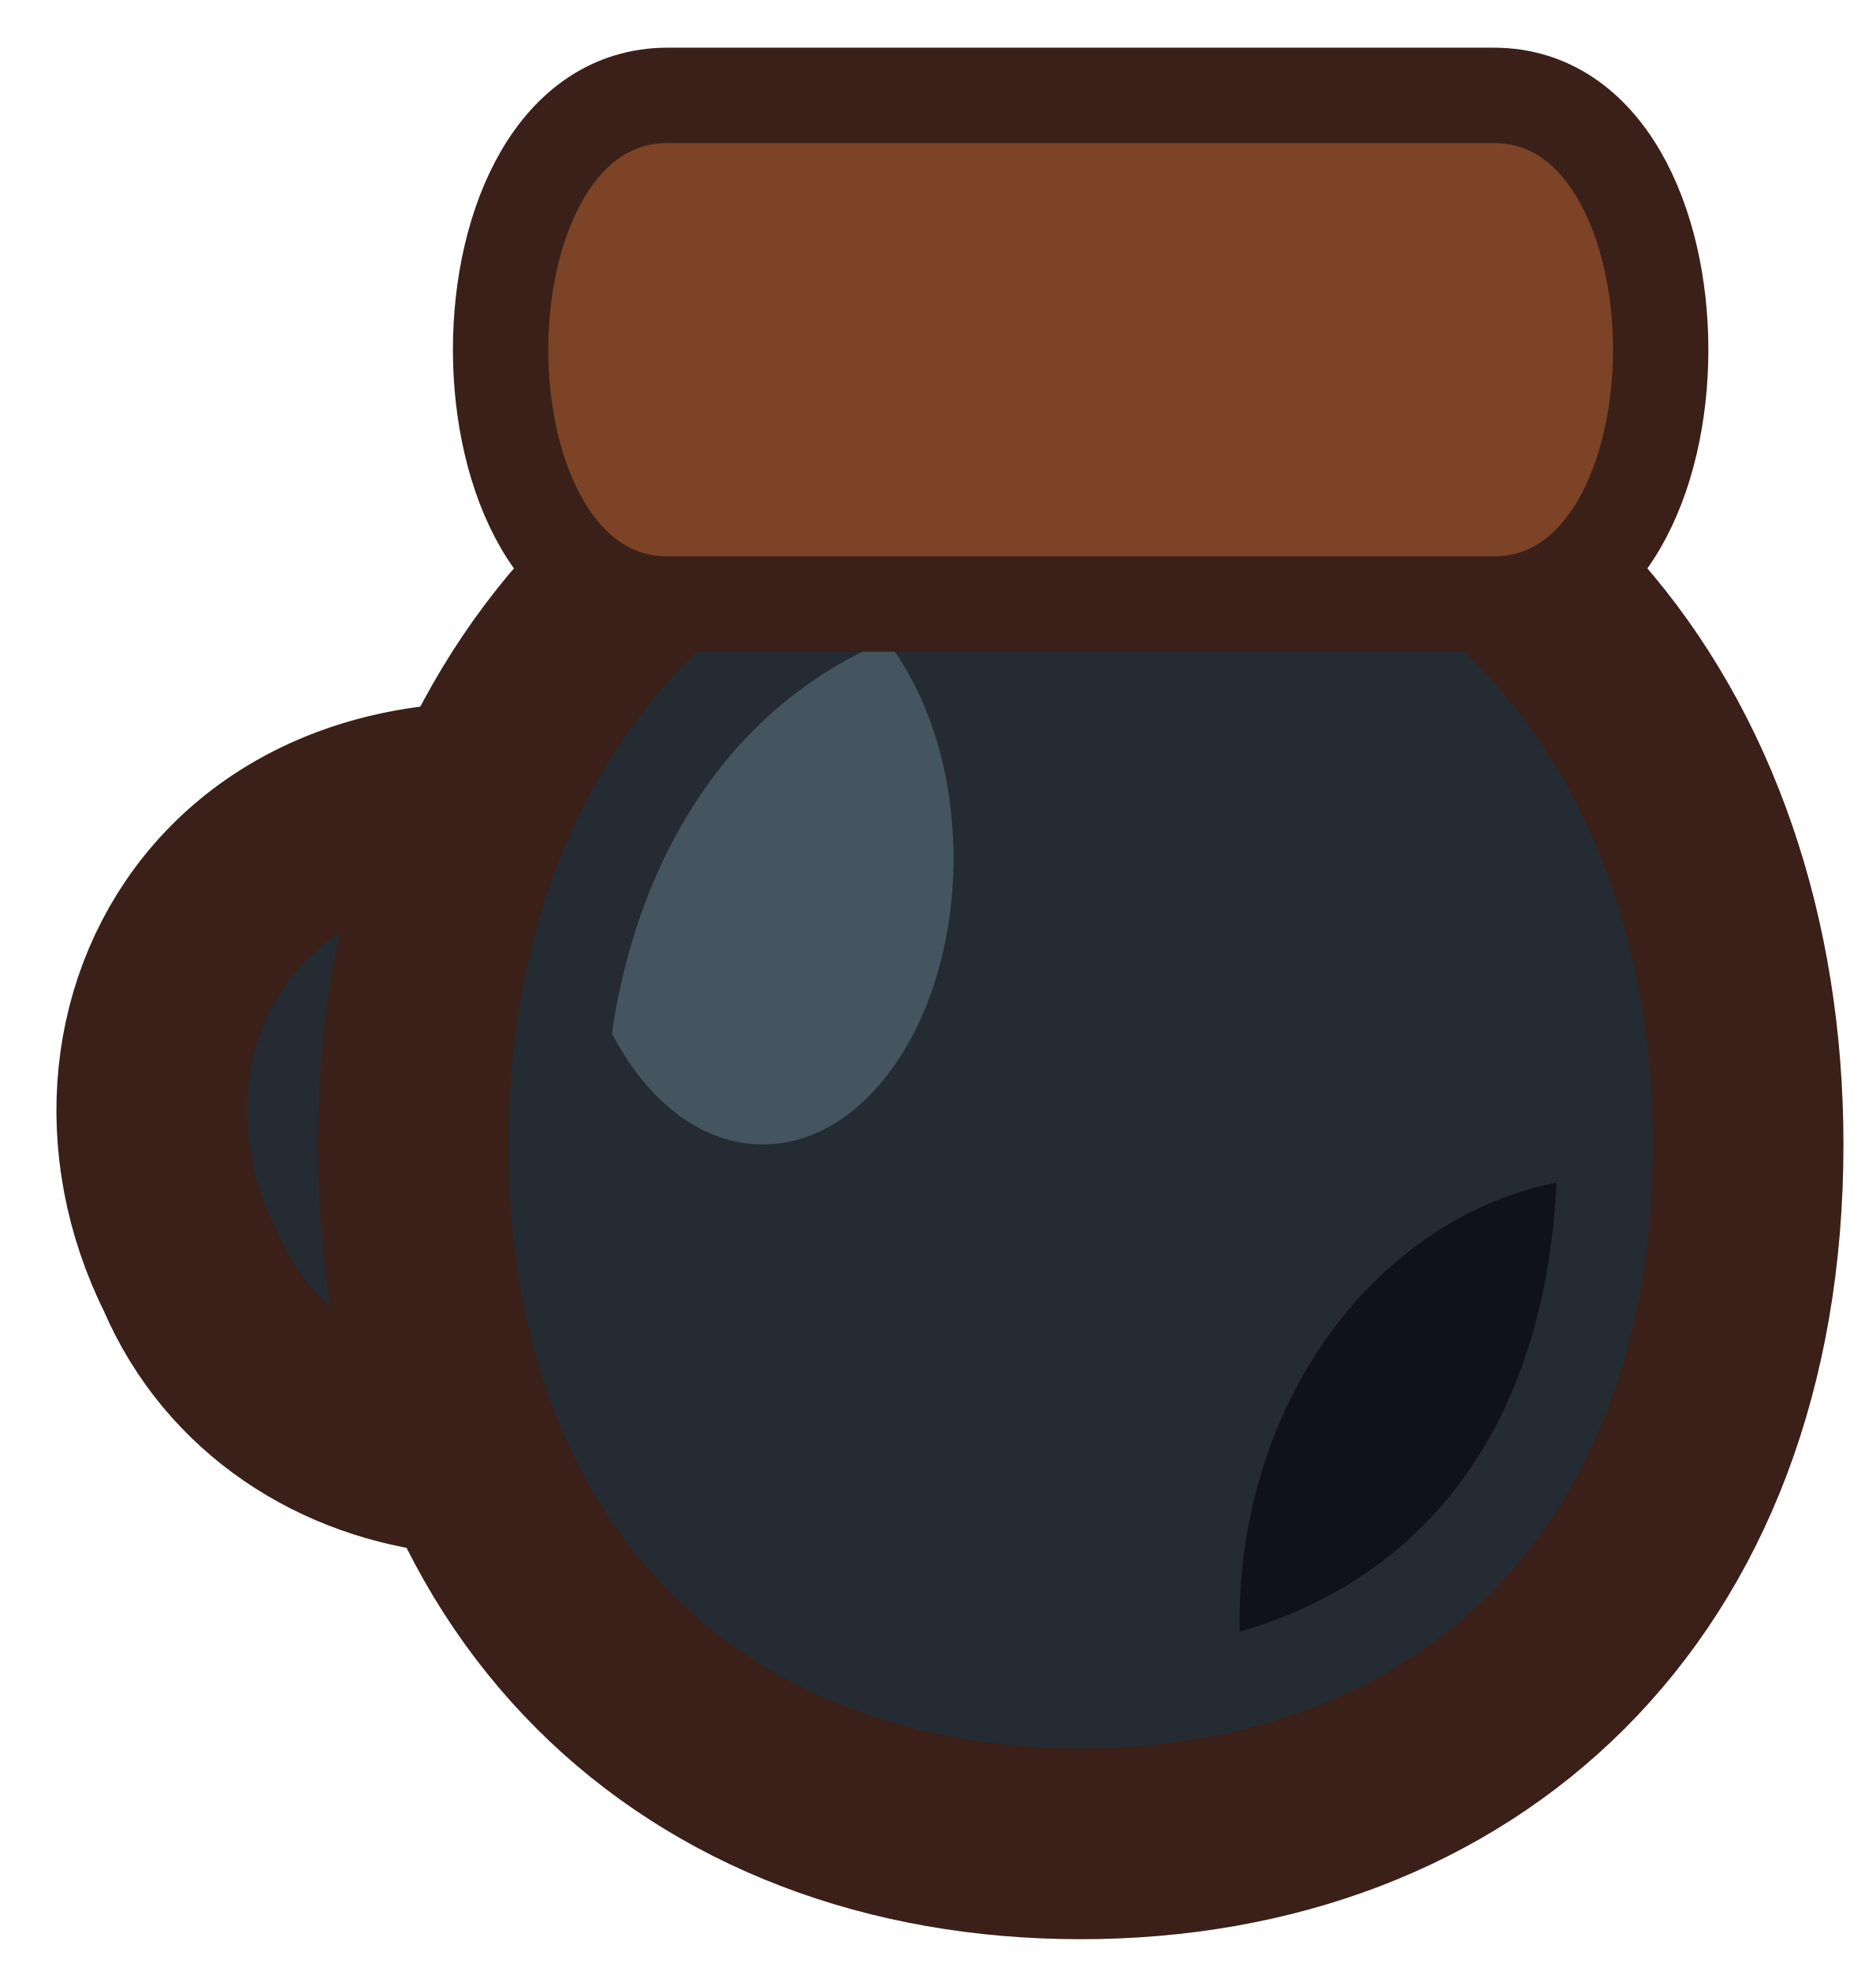
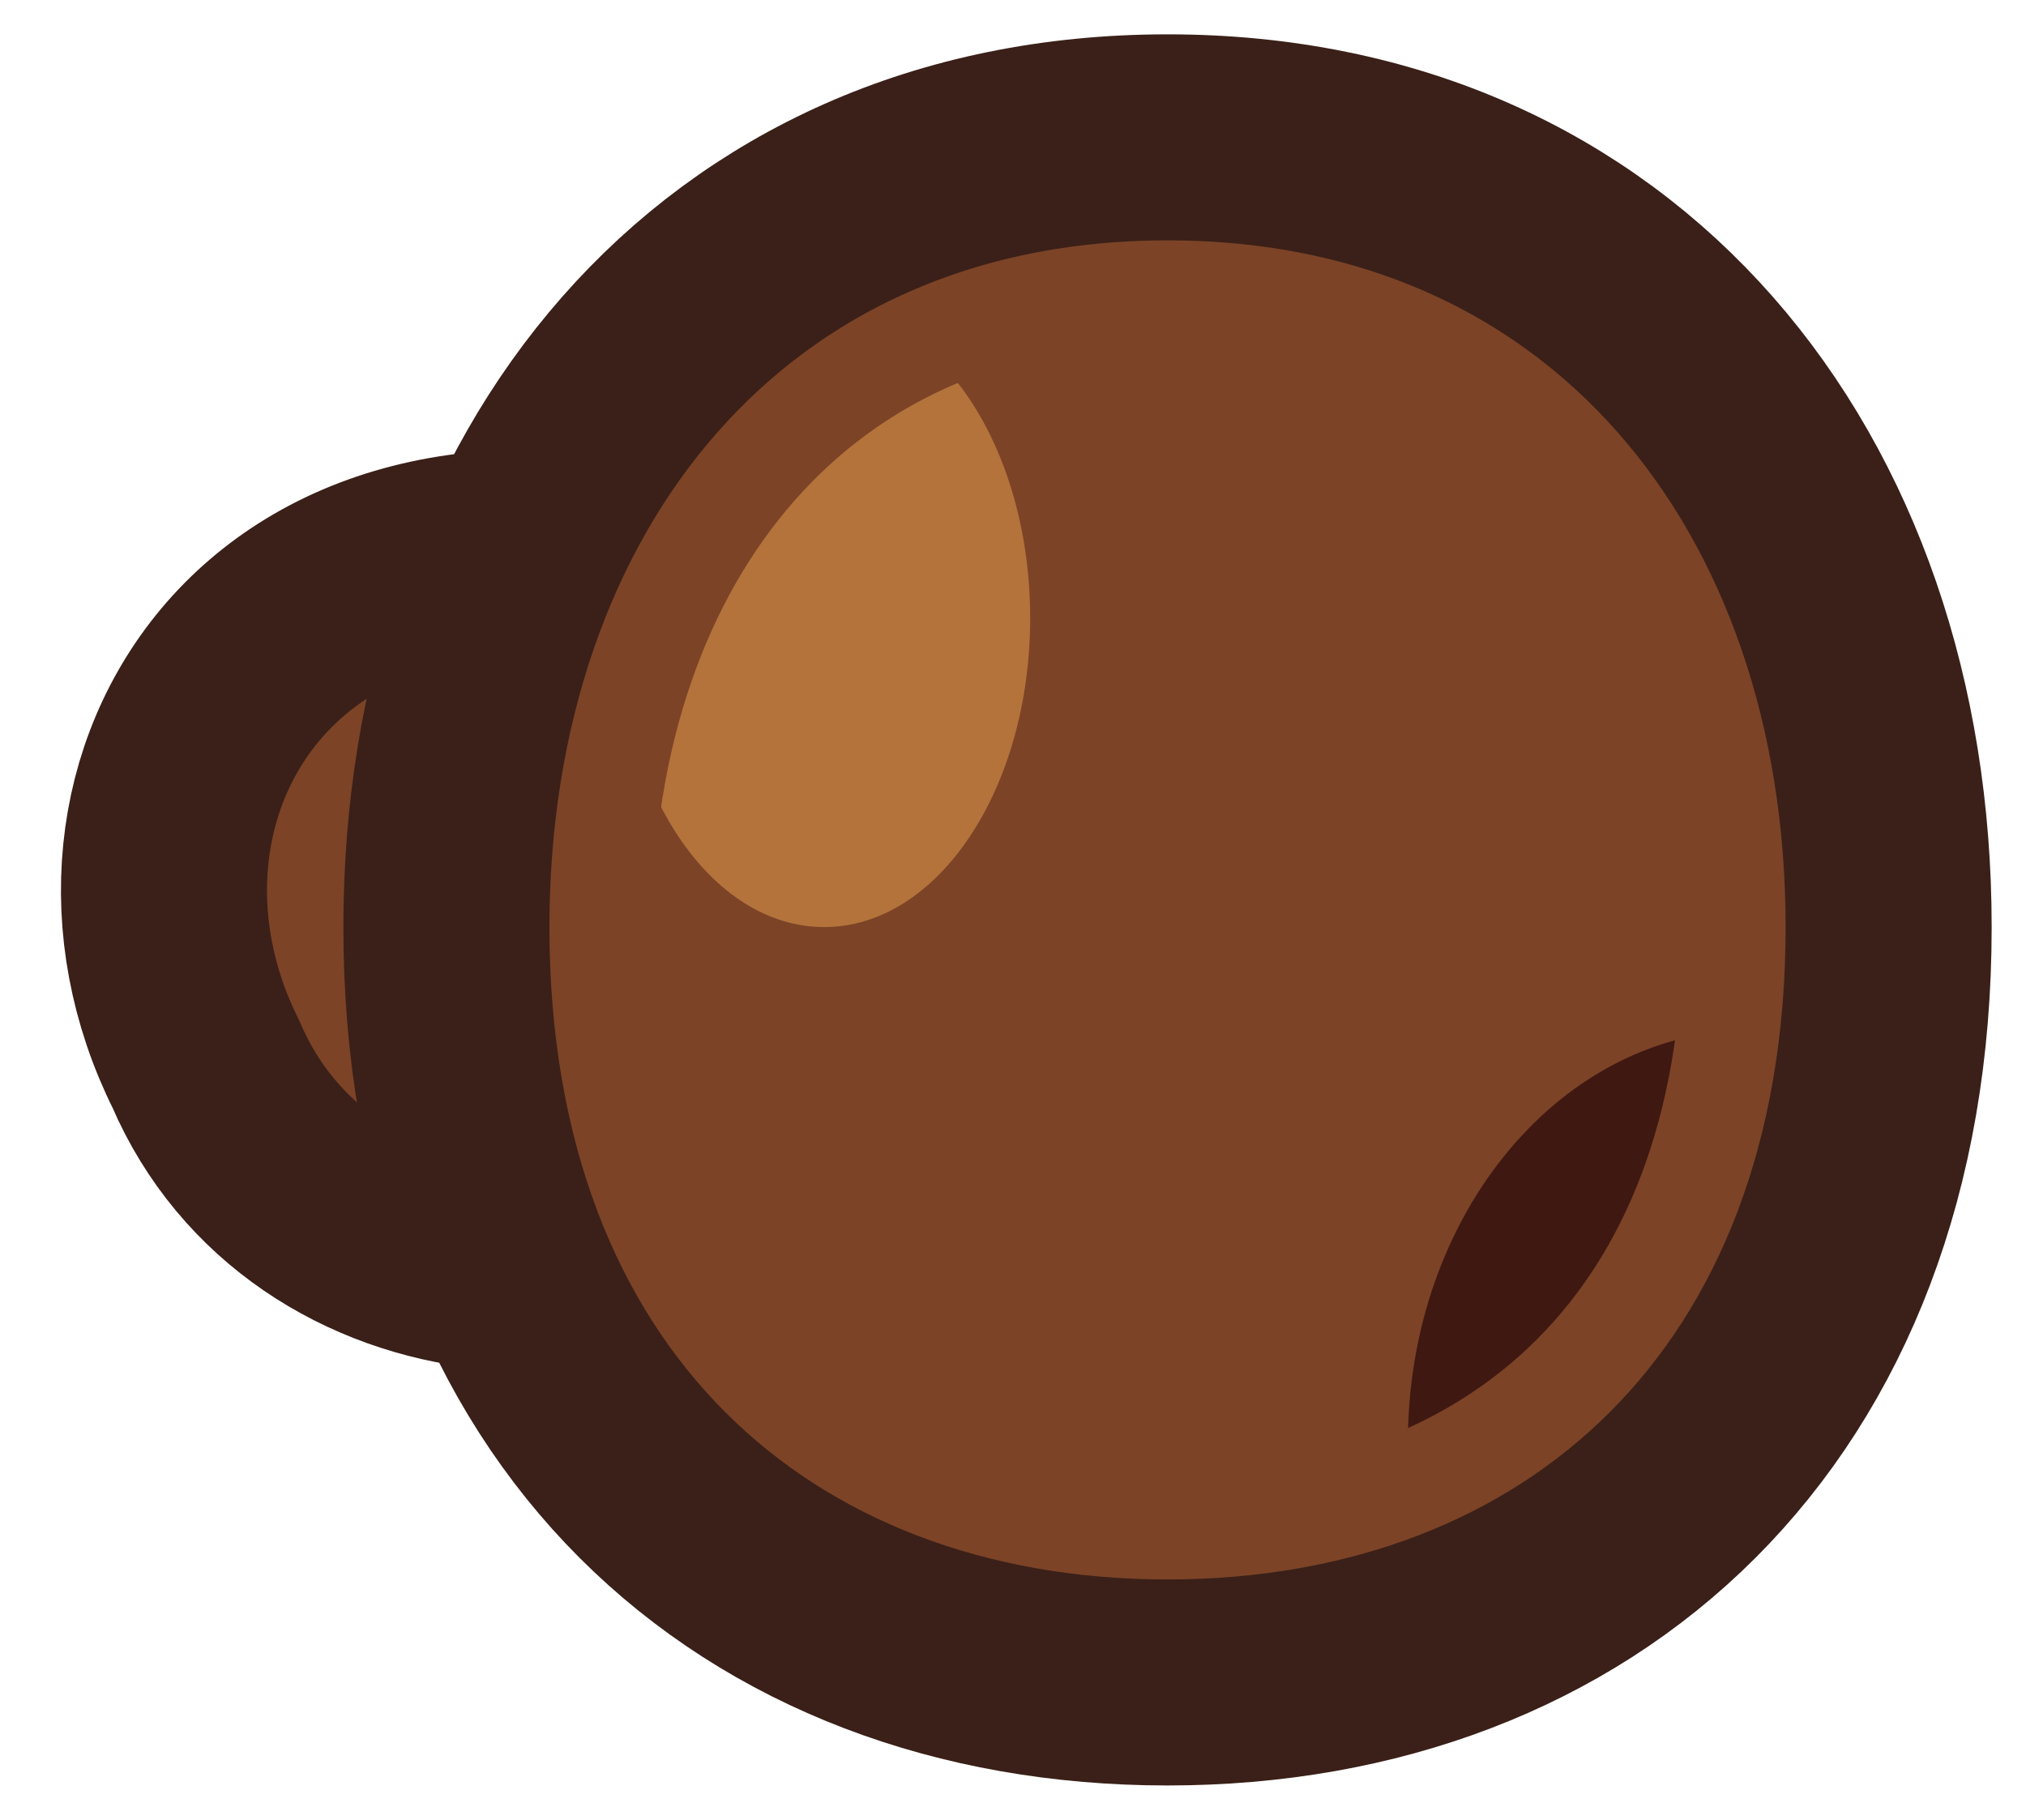
- <svg xmlns="http://www.w3.org/2000/svg" width="59" height="62" viewBox="103 271 59 62" shape-rendering="geometricPrecision">
-   <path d="M 124,297 C 111,293 105,303 109,311 C 112,318 122,319 127,313 Z" fill="#242b33" />
+ <svg xmlns="http://www.w3.org/2000/svg" width="59" height="53" viewBox="103 280 59 53" shape-rendering="geometricPrecision">
+   <path d="M 124,297 C 111,293 105,303 109,311 C 112,318 122,319 127,313 Z" fill="#7c4327" />
  <defs>
    <clipPath id="th">
      <path d="M 124,297 C 111,293 105,303 109,311 C 112,318 122,319 127,313 Z" />
    </clipPath>
  </defs>
  <g clip-path="url(#th)">
-     <path d="M 124,297 C 111,293 105,303 109,311 C 112,318 122,319 127,313 Z" fill="none" stroke="#242b33" stroke-width="12" stroke-linecap="round" stroke-linejoin="round" />
+     <path d="M 124,297 C 111,293 105,303 109,311 C 112,318 122,319 127,313 Z" fill="none" stroke="#7c4327" stroke-width="12" stroke-linecap="round" stroke-linejoin="round" />
  </g>
  <path d="M 124,297 C 111,293 105,303 109,311 C 112,318 122,319 127,313 Z" fill="none" stroke="#3a2018" stroke-width="6" stroke-linecap="round" stroke-linejoin="round" />
-   <path d="M 137,284 C 150,284 158,294 158,307 C 158,321 149,329 137,329 C 125,329 116,321 116,307 C 116,294 124,284 137,284 Z" fill="#242b33" />
+   <path d="M 137,284 C 150,284 158,294 158,307 C 158,321 149,329 137,329 C 125,329 116,321 116,307 C 116,294 124,284 137,284 Z" fill="#7c4327" />
  <defs>
    <clipPath id="mt">
      <path d="M 137,284 C 150,284 158,294 158,307 C 158,321 149,329 137,329 C 125,329 116,321 116,307 C 116,294 124,284 137,284 Z" />
    </clipPath>
  </defs>
  <g clip-path="url(#mt)">
-     <ellipse cx="127" cy="298" rx="6" ry="9" fill="#44555f" />
-     <ellipse cx="154" cy="322" rx="12" ry="14" fill="#0f121a" />
-     <path d="M 137,284 C 150,284 158,294 158,307 C 158,321 149,329 137,329 C 125,329 116,321 116,307 C 116,294 124,284 137,284 Z" fill="none" stroke="#242b33" stroke-width="12" stroke-linecap="round" stroke-linejoin="round" />
+     <ellipse cx="127" cy="298" rx="6" ry="9" fill="#b4733b" />
+     <ellipse cx="154" cy="322" rx="10" ry="12" fill="#401812" />
+     <path d="M 137,284 C 150,284 158,294 158,307 C 158,321 149,329 137,329 C 125,329 116,321 116,307 C 116,294 124,284 137,284 Z" fill="none" stroke="#7c4327" stroke-width="12" stroke-linecap="round" stroke-linejoin="round" />
  </g>
  <path d="M 137,284 C 150,284 158,294 158,307 C 158,321 149,329 137,329 C 125,329 116,321 116,307 C 116,294 124,284 137,284 Z" fill="none" stroke="#3a2018" stroke-width="6" stroke-linecap="round" stroke-linejoin="round" />
-   <path d="M 124,274 L 150,274 C 157,274 157,290 150,290 L 124,290 C 117,290 117,274 124,274 Z" fill="#7c4327" />
-   <defs>
-     <clipPath id="cf">
-       <path d="M 124,274 L 150,274 C 157,274 157,290 150,290 L 124,290 C 117,290 117,274 124,274 Z" />
-     </clipPath>
-   </defs>
-   <g clip-path="url(#cf)">
-   </g>
-   <path d="M 124,274 L 150,274 C 157,274 157,290 150,290 L 124,290 C 117,290 117,274 124,274 Z" fill="none" stroke="#3a2018" stroke-width="3" stroke-linecap="round" stroke-linejoin="round" />
</svg>
